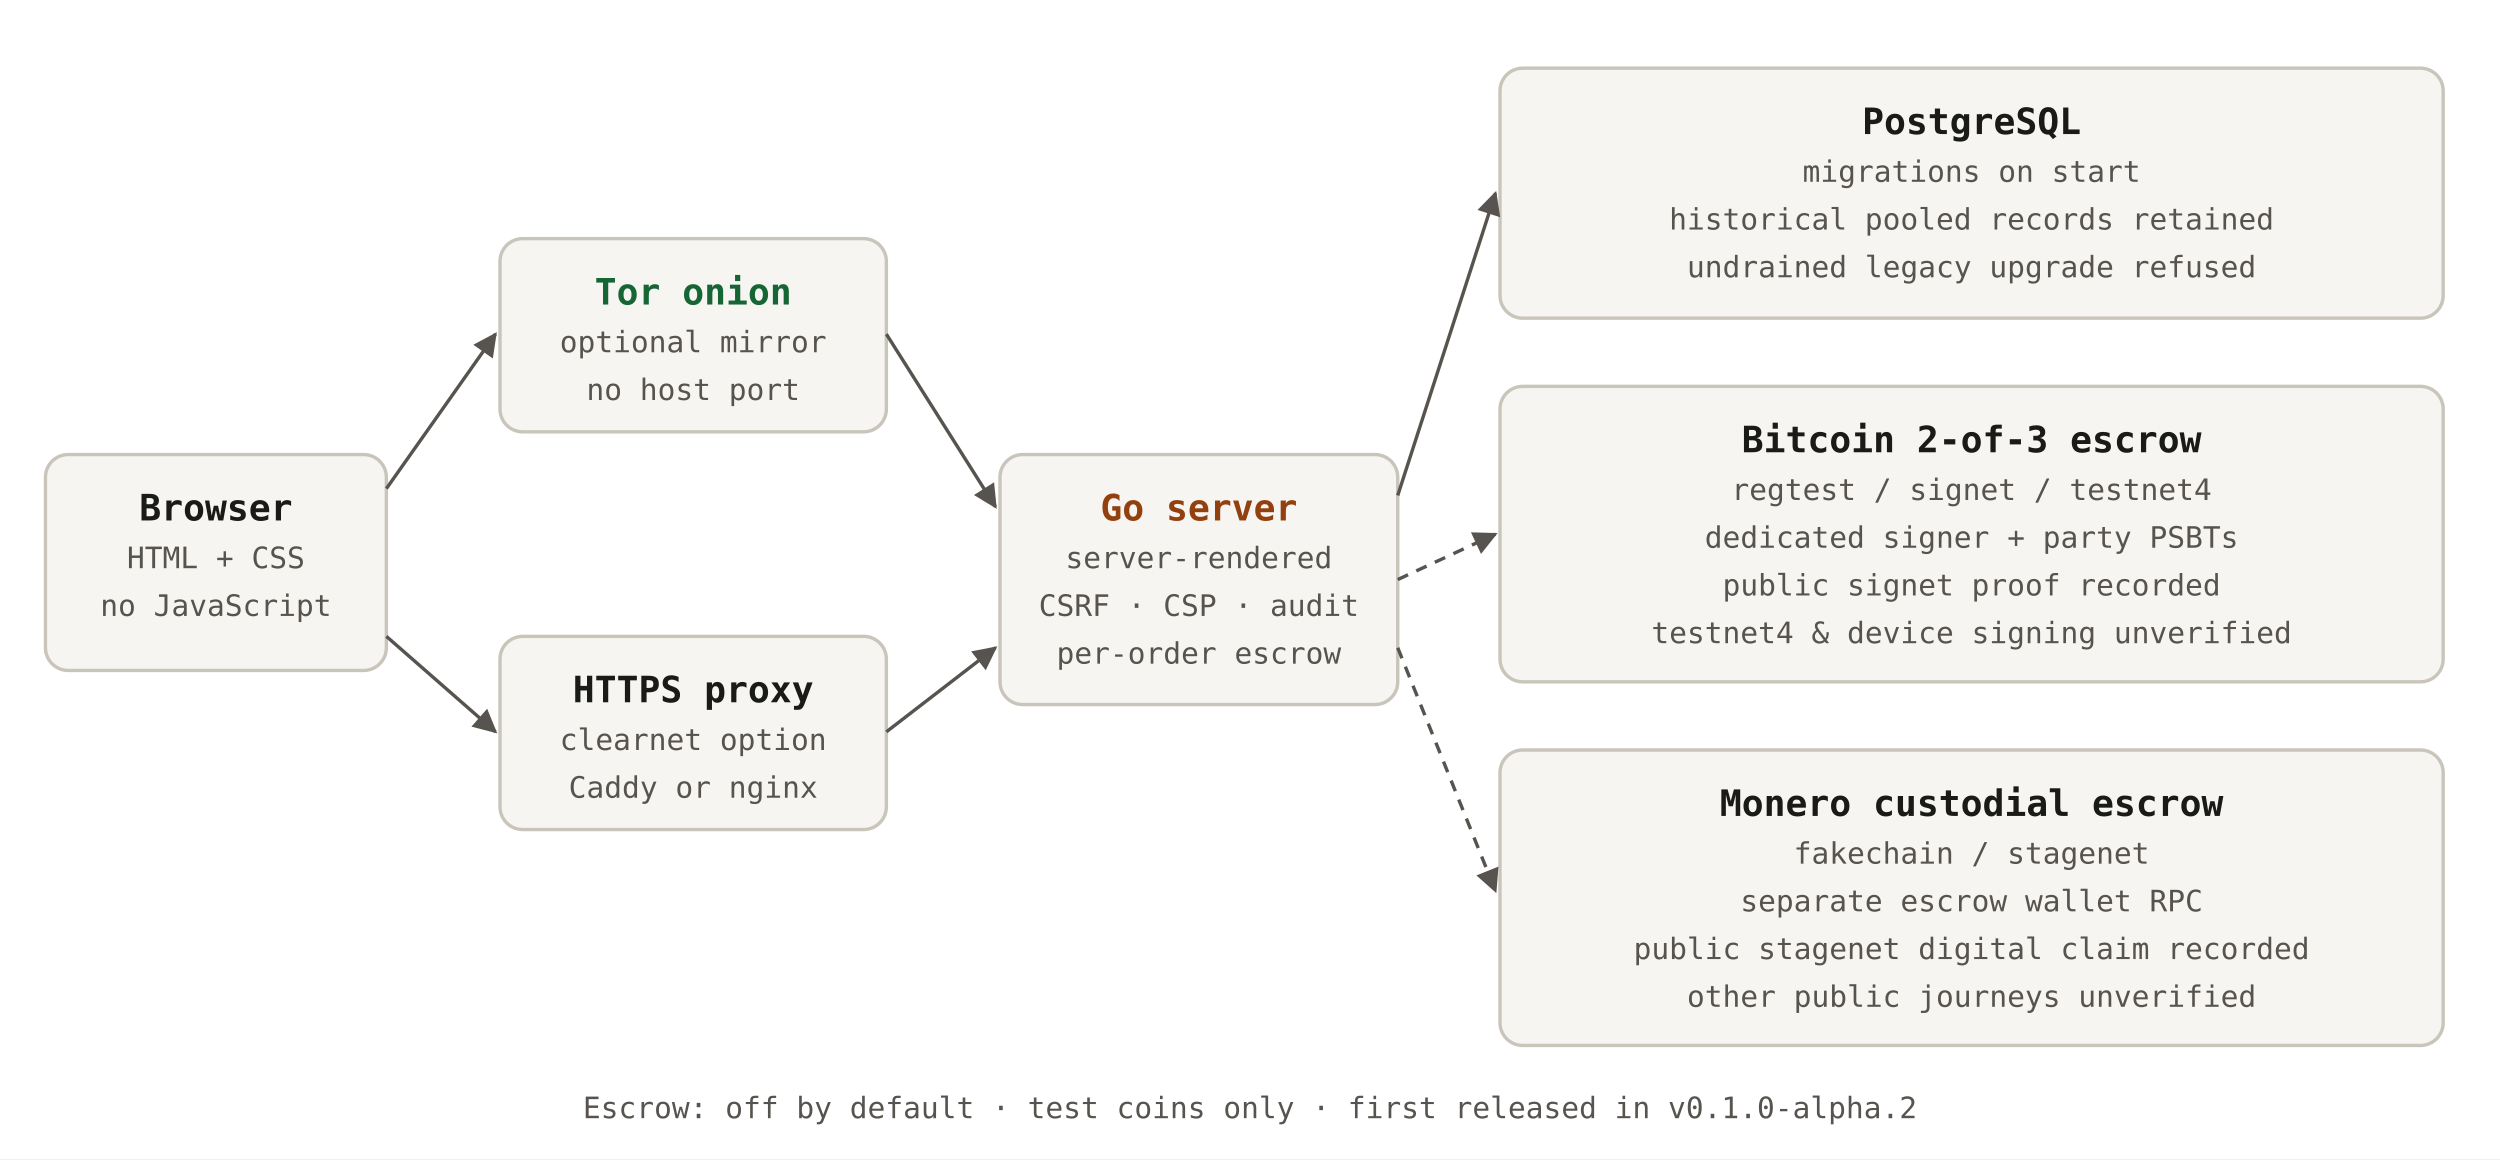
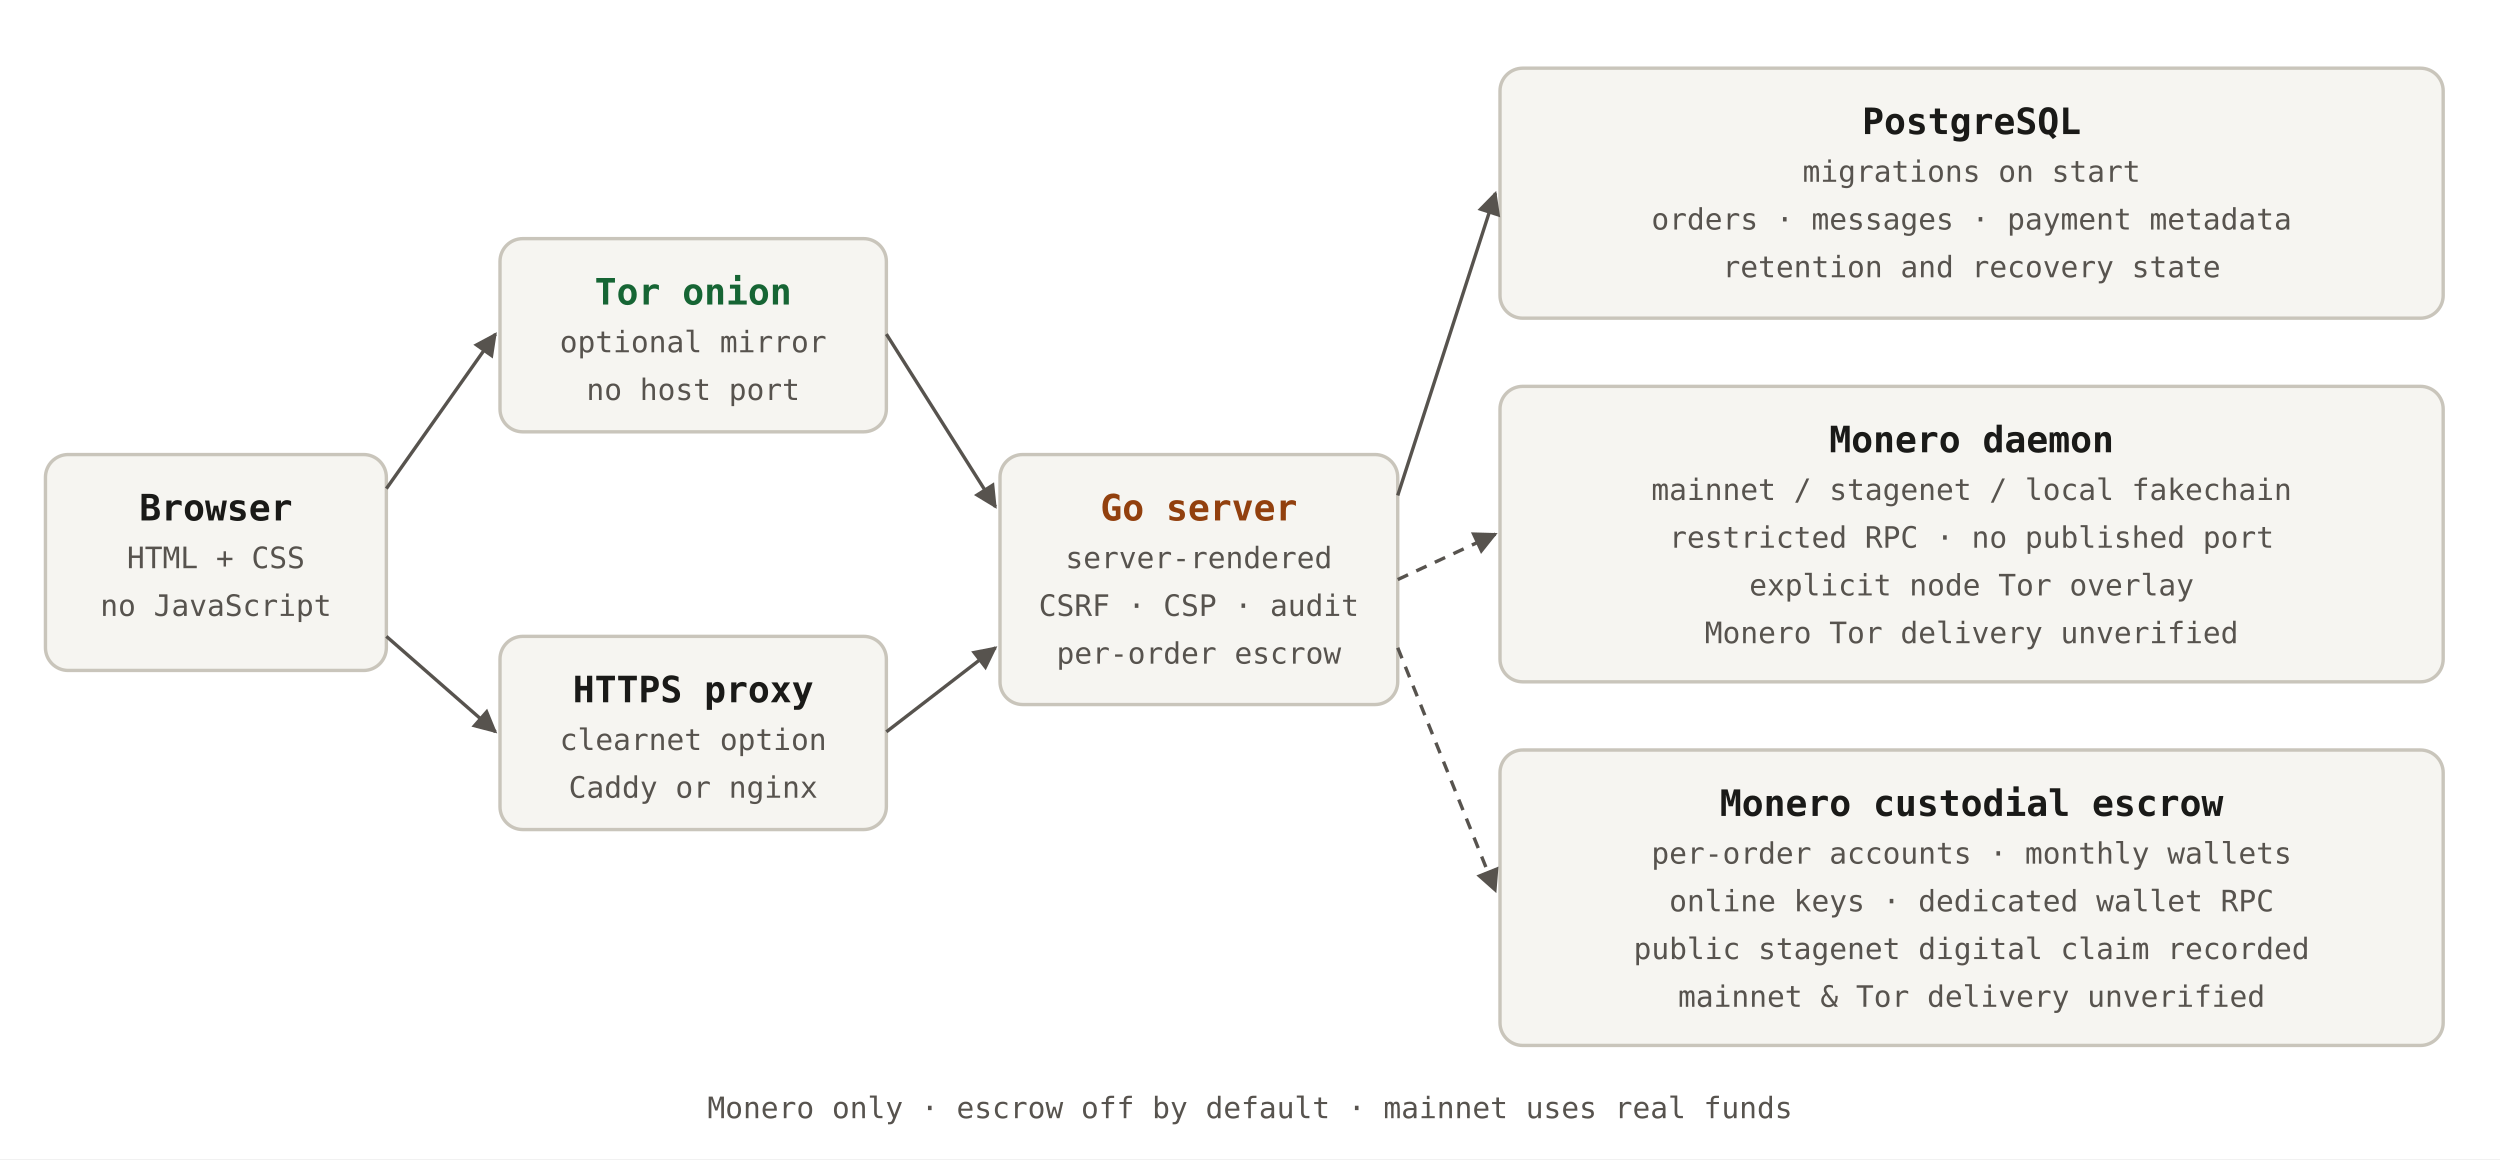
- <svg xmlns="http://www.w3.org/2000/svg" width="1100" height="510" viewBox="0 0 1100 510" role="img" aria-label="Browser through Tor or HTTPS to the Go server and PostgreSQL. Optional Bitcoin 2-of-3 escrow: regtest, signet or testnet4. Optional custodial Monero escrow: fakechain or stagenet. Escrow is off by default. The diagram shows the test networks; the installer's local nodes default to mainnet (real funds; no mainnet run is recorded). First released in v0.1.0-alpha.2. Historical pooled records retained; undrained legacy upgrades refused.">
+ <svg xmlns="http://www.w3.org/2000/svg" width="1100" height="510" viewBox="0 0 1100 510" role="img" aria-label="Browser through Tor or HTTPS to the Go server and PostgreSQL. Monero (XMR) is the only payment currency. Optional custodial escrow uses a dedicated wallet RPC and per-order accounts. The market holds online wallet keys and order/payment metadata. Local nodes default to mainnet with real funds; no mainnet run is recorded. Stagenet and local fakechain are test networks. Monero delivery through Tor remains unverified.">
  <defs>
    <marker id="alight" viewBox="0 0 10 10" refX="9" refY="5" markerWidth="7" markerHeight="7" orient="auto">
      <path d="M0 0L10 5L0 10z" fill="#57534e" />
    </marker>
  </defs>
  <rect width="1100" height="510" fill="#ffffff" />
  <rect x="20" y="200" width="150" height="95" rx="10" fill="#f6f5f1" stroke="#c9c5bb" stroke-width="1.5" />
  <text x="95.0" y="229" text-anchor="middle" font-family="ui-monospace,SFMono-Regular,Menlo,Consolas,monospace" font-size="16" font-weight="700" fill="#1a1a18">Browser</text>
  <text x="95.0" y="250" text-anchor="middle" font-family="ui-monospace,SFMono-Regular,Menlo,Consolas,monospace" font-size="13" font-weight="400" fill="#57534e">HTML + CSS</text>
  <text x="95.0" y="271" text-anchor="middle" font-family="ui-monospace,SFMono-Regular,Menlo,Consolas,monospace" font-size="13" font-weight="400" fill="#57534e">no JavaScript</text>
  <rect x="220" y="105" width="170" height="85" rx="10" fill="#f6f5f1" stroke="#c9c5bb" stroke-width="1.5" />
  <text x="305.0" y="134" text-anchor="middle" font-family="ui-monospace,SFMono-Regular,Menlo,Consolas,monospace" font-size="16" font-weight="700" fill="#166534">Tor onion</text>
  <text x="305.0" y="155" text-anchor="middle" font-family="ui-monospace,SFMono-Regular,Menlo,Consolas,monospace" font-size="13" font-weight="400" fill="#57534e">optional mirror</text>
  <text x="305.0" y="176" text-anchor="middle" font-family="ui-monospace,SFMono-Regular,Menlo,Consolas,monospace" font-size="13" font-weight="400" fill="#57534e">no host port</text>
  <rect x="220" y="280" width="170" height="85" rx="10" fill="#f6f5f1" stroke="#c9c5bb" stroke-width="1.5" />
  <text x="305.0" y="309" text-anchor="middle" font-family="ui-monospace,SFMono-Regular,Menlo,Consolas,monospace" font-size="16" font-weight="700" fill="#1a1a18">HTTPS proxy</text>
  <text x="305.0" y="330" text-anchor="middle" font-family="ui-monospace,SFMono-Regular,Menlo,Consolas,monospace" font-size="13" font-weight="400" fill="#57534e">clearnet option</text>
  <text x="305.0" y="351" text-anchor="middle" font-family="ui-monospace,SFMono-Regular,Menlo,Consolas,monospace" font-size="13" font-weight="400" fill="#57534e">Caddy or nginx</text>
  <rect x="440" y="200" width="175" height="110" rx="10" fill="#f6f5f1" stroke="#c9c5bb" stroke-width="1.5" />
  <text x="527.5" y="229" text-anchor="middle" font-family="ui-monospace,SFMono-Regular,Menlo,Consolas,monospace" font-size="16" font-weight="700" fill="#92400e">Go server</text>
  <text x="527.5" y="250" text-anchor="middle" font-family="ui-monospace,SFMono-Regular,Menlo,Consolas,monospace" font-size="13" font-weight="400" fill="#57534e">server-rendered</text>
  <text x="527.5" y="271" text-anchor="middle" font-family="ui-monospace,SFMono-Regular,Menlo,Consolas,monospace" font-size="13" font-weight="400" fill="#57534e">CSRF · CSP · audit</text>
  <text x="527.5" y="292" text-anchor="middle" font-family="ui-monospace,SFMono-Regular,Menlo,Consolas,monospace" font-size="13" font-weight="400" fill="#57534e">per-order escrow</text>
  <rect x="660" y="30" width="415" height="110" rx="10" fill="#f6f5f1" stroke="#c9c5bb" stroke-width="1.5" />
  <text x="867.5" y="59" text-anchor="middle" font-family="ui-monospace,SFMono-Regular,Menlo,Consolas,monospace" font-size="16" font-weight="700" fill="#1a1a18">PostgreSQL</text>
  <text x="867.5" y="80" text-anchor="middle" font-family="ui-monospace,SFMono-Regular,Menlo,Consolas,monospace" font-size="13" font-weight="400" fill="#57534e">migrations on start</text>
-   <text x="867.5" y="101" text-anchor="middle" font-family="ui-monospace,SFMono-Regular,Menlo,Consolas,monospace" font-size="13" font-weight="400" fill="#57534e">historical pooled records retained</text>
-   <text x="867.5" y="122" text-anchor="middle" font-family="ui-monospace,SFMono-Regular,Menlo,Consolas,monospace" font-size="13" font-weight="400" fill="#57534e">undrained legacy upgrade refused</text>
+   <text x="867.5" y="101" text-anchor="middle" font-family="ui-monospace,SFMono-Regular,Menlo,Consolas,monospace" font-size="13" font-weight="400" fill="#57534e">orders · messages · payment metadata</text>
+   <text x="867.5" y="122" text-anchor="middle" font-family="ui-monospace,SFMono-Regular,Menlo,Consolas,monospace" font-size="13" font-weight="400" fill="#57534e">retention and recovery state</text>
  <rect x="660" y="170" width="415" height="130" rx="10" fill="#f6f5f1" stroke="#c9c5bb" stroke-width="1.5" />
-   <text x="867.5" y="199" text-anchor="middle" font-family="ui-monospace,SFMono-Regular,Menlo,Consolas,monospace" font-size="16" font-weight="700" fill="#1a1a18">Bitcoin 2-of-3 escrow</text>
-   <text x="867.5" y="220" text-anchor="middle" font-family="ui-monospace,SFMono-Regular,Menlo,Consolas,monospace" font-size="13" font-weight="400" fill="#57534e">regtest / signet / testnet4</text>
-   <text x="867.5" y="241" text-anchor="middle" font-family="ui-monospace,SFMono-Regular,Menlo,Consolas,monospace" font-size="13" font-weight="400" fill="#57534e">dedicated signer + party PSBTs</text>
-   <text x="867.5" y="262" text-anchor="middle" font-family="ui-monospace,SFMono-Regular,Menlo,Consolas,monospace" font-size="13" font-weight="400" fill="#57534e">public signet proof recorded</text>
-   <text x="867.5" y="283" text-anchor="middle" font-family="ui-monospace,SFMono-Regular,Menlo,Consolas,monospace" font-size="13" font-weight="400" fill="#57534e">testnet4 &amp; device signing unverified</text>
+   <text x="867.5" y="199" text-anchor="middle" font-family="ui-monospace,SFMono-Regular,Menlo,Consolas,monospace" font-size="16" font-weight="700" fill="#1a1a18">Monero daemon</text>
+   <text x="867.5" y="220" text-anchor="middle" font-family="ui-monospace,SFMono-Regular,Menlo,Consolas,monospace" font-size="13" font-weight="400" fill="#57534e">mainnet / stagenet / local fakechain</text>
+   <text x="867.5" y="241" text-anchor="middle" font-family="ui-monospace,SFMono-Regular,Menlo,Consolas,monospace" font-size="13" font-weight="400" fill="#57534e">restricted RPC · no published port</text>
+   <text x="867.5" y="262" text-anchor="middle" font-family="ui-monospace,SFMono-Regular,Menlo,Consolas,monospace" font-size="13" font-weight="400" fill="#57534e">explicit node Tor overlay</text>
+   <text x="867.5" y="283" text-anchor="middle" font-family="ui-monospace,SFMono-Regular,Menlo,Consolas,monospace" font-size="13" font-weight="400" fill="#57534e">Monero Tor delivery unverified</text>
  <rect x="660" y="330" width="415" height="130" rx="10" fill="#f6f5f1" stroke="#c9c5bb" stroke-width="1.5" />
  <text x="867.5" y="359" text-anchor="middle" font-family="ui-monospace,SFMono-Regular,Menlo,Consolas,monospace" font-size="16" font-weight="700" fill="#1a1a18">Monero custodial escrow</text>
-   <text x="867.5" y="380" text-anchor="middle" font-family="ui-monospace,SFMono-Regular,Menlo,Consolas,monospace" font-size="13" font-weight="400" fill="#57534e">fakechain / stagenet</text>
-   <text x="867.5" y="401" text-anchor="middle" font-family="ui-monospace,SFMono-Regular,Menlo,Consolas,monospace" font-size="13" font-weight="400" fill="#57534e">separate escrow wallet RPC</text>
+   <text x="867.5" y="380" text-anchor="middle" font-family="ui-monospace,SFMono-Regular,Menlo,Consolas,monospace" font-size="13" font-weight="400" fill="#57534e">per-order accounts · monthly wallets</text>
+   <text x="867.5" y="401" text-anchor="middle" font-family="ui-monospace,SFMono-Regular,Menlo,Consolas,monospace" font-size="13" font-weight="400" fill="#57534e">online keys · dedicated wallet RPC</text>
  <text x="867.5" y="422" text-anchor="middle" font-family="ui-monospace,SFMono-Regular,Menlo,Consolas,monospace" font-size="13" font-weight="400" fill="#57534e">public stagenet digital claim recorded</text>
-   <text x="867.5" y="443" text-anchor="middle" font-family="ui-monospace,SFMono-Regular,Menlo,Consolas,monospace" font-size="13" font-weight="400" fill="#57534e">other public journeys unverified</text>
+   <text x="867.5" y="443" text-anchor="middle" font-family="ui-monospace,SFMono-Regular,Menlo,Consolas,monospace" font-size="13" font-weight="400" fill="#57534e">mainnet &amp; Tor delivery unverified</text>
  <line x1="170" y1="215" x2="218" y2="147" stroke="#57534e" stroke-width="1.5" marker-end="url(#alight)" />
  <line x1="170" y1="280" x2="218" y2="322" stroke="#57534e" stroke-width="1.5" marker-end="url(#alight)" />
  <line x1="390" y1="147" x2="438" y2="223" stroke="#57534e" stroke-width="1.5" marker-end="url(#alight)" />
  <line x1="390" y1="322" x2="438" y2="285" stroke="#57534e" stroke-width="1.5" marker-end="url(#alight)" />
  <line x1="615" y1="218" x2="658" y2="85" stroke="#57534e" stroke-width="1.5" marker-end="url(#alight)" />
  <line x1="615" y1="255" x2="658" y2="235" stroke="#57534e" stroke-width="1.5" marker-end="url(#alight)" stroke-dasharray="5 4" />
  <line x1="615" y1="285" x2="658" y2="392" stroke="#57534e" stroke-width="1.5" marker-end="url(#alight)" stroke-dasharray="5 4" />
-   <text x="550" y="492" text-anchor="middle" font-family="ui-monospace,SFMono-Regular,Menlo,Consolas,monospace" font-size="13" fill="#57534e">Escrow: off by default · test coins only · first released in v0.1.0-alpha.2</text>
+   <text x="550" y="492" text-anchor="middle" font-family="ui-monospace,SFMono-Regular,Menlo,Consolas,monospace" font-size="13" fill="#57534e">Monero only · escrow off by default · mainnet uses real funds</text>
</svg>
